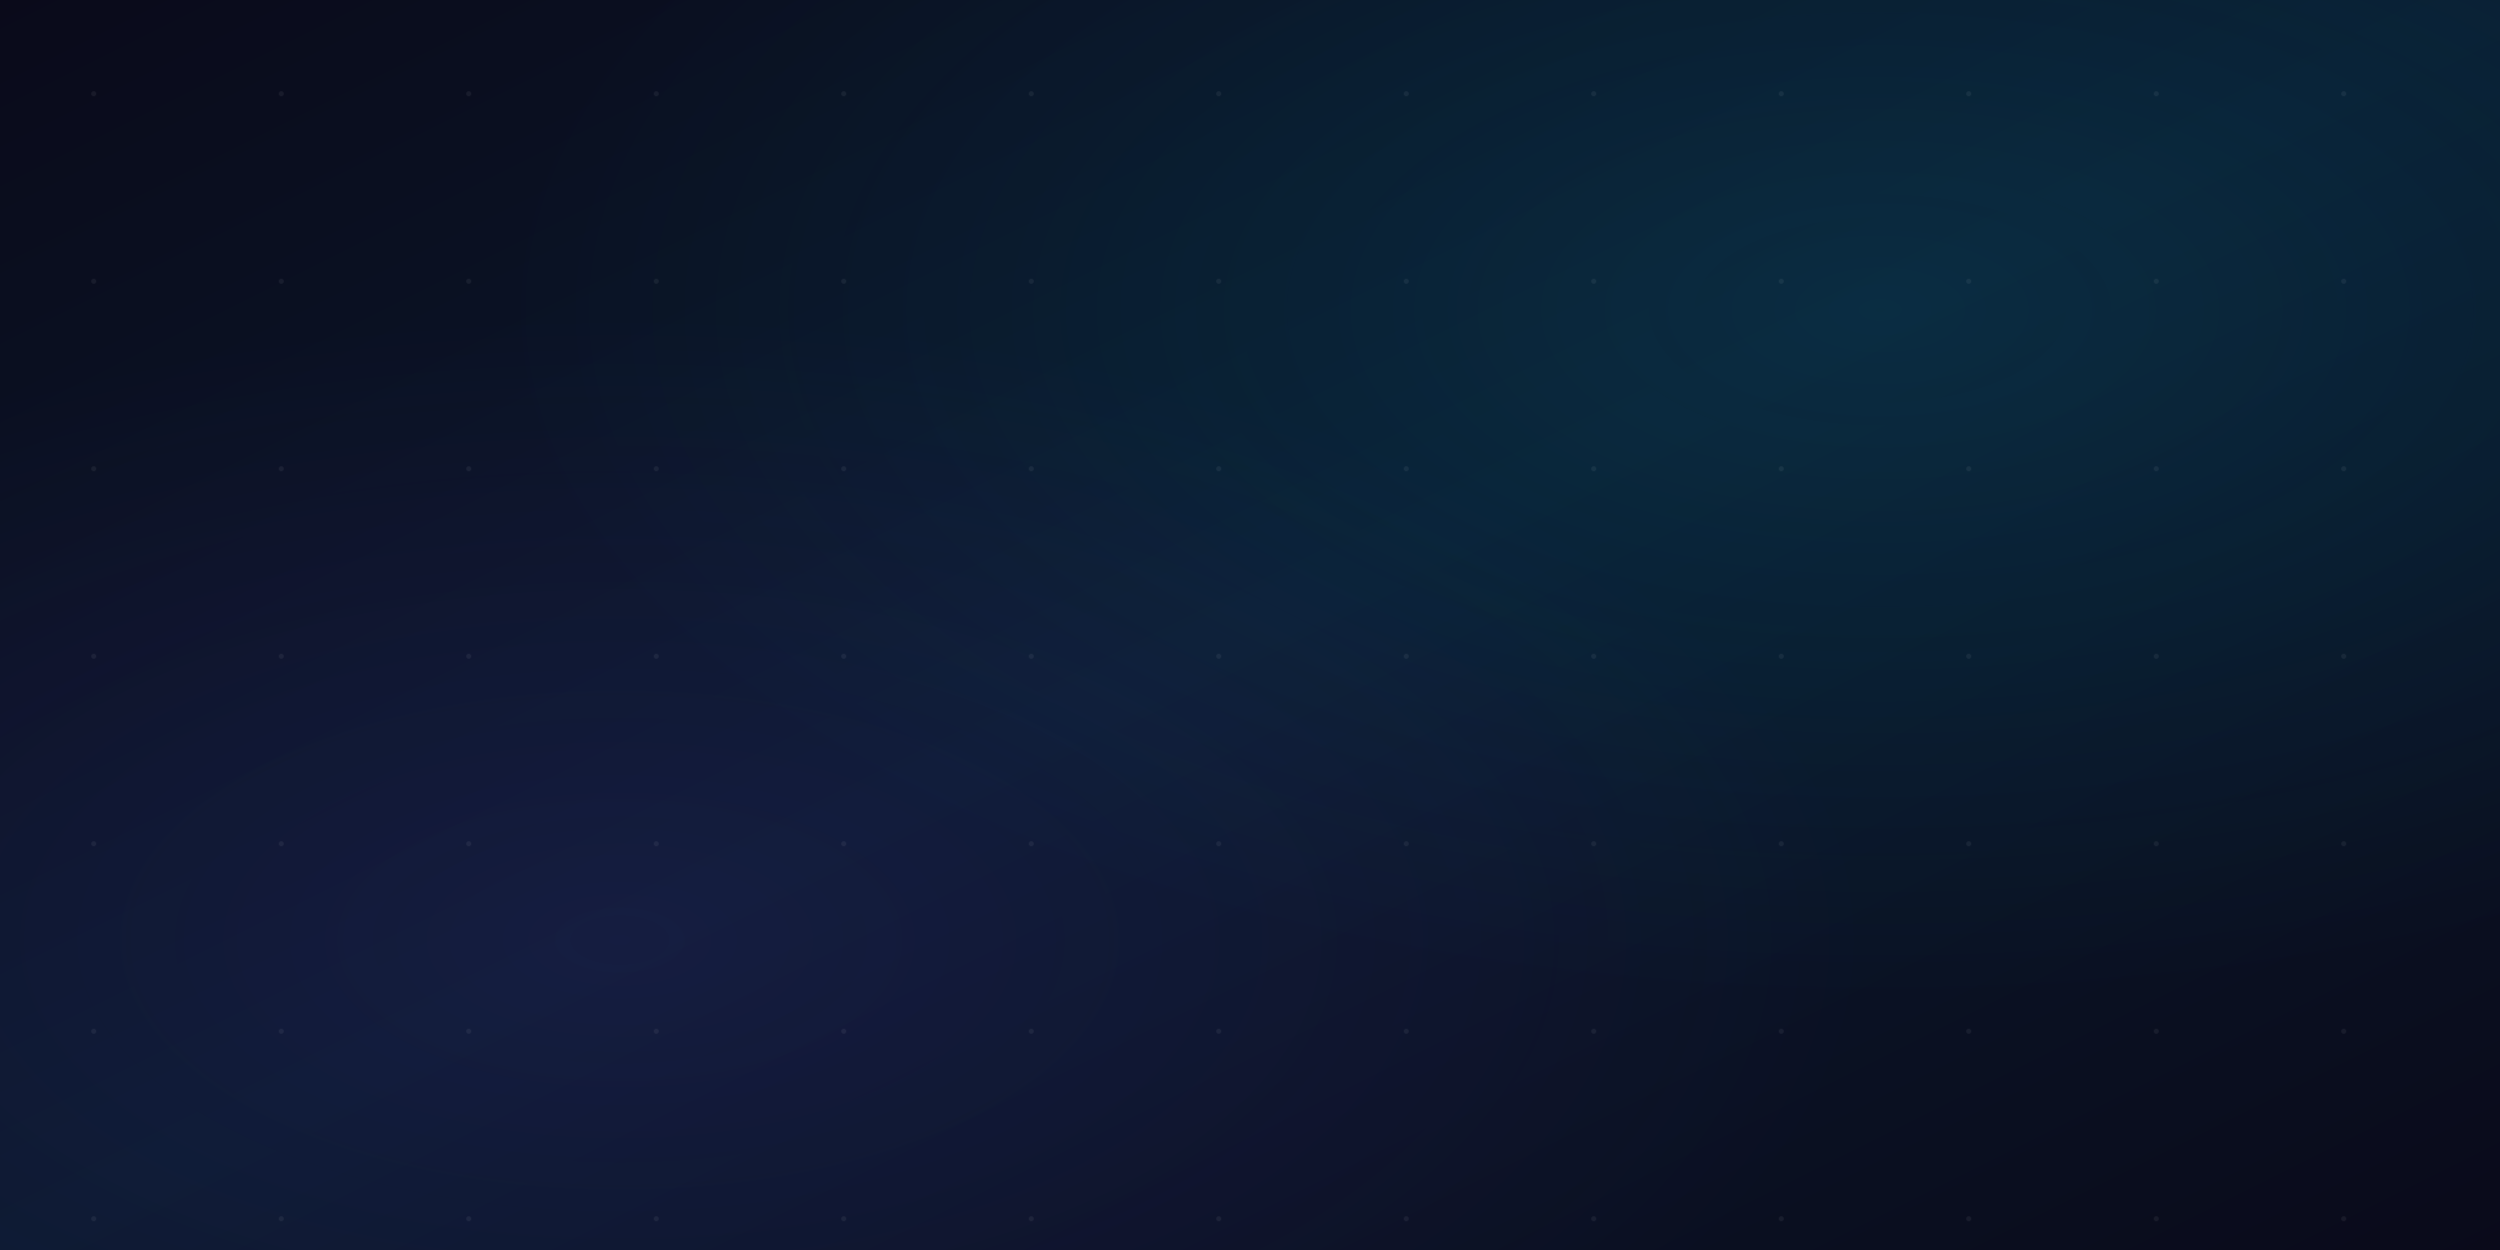
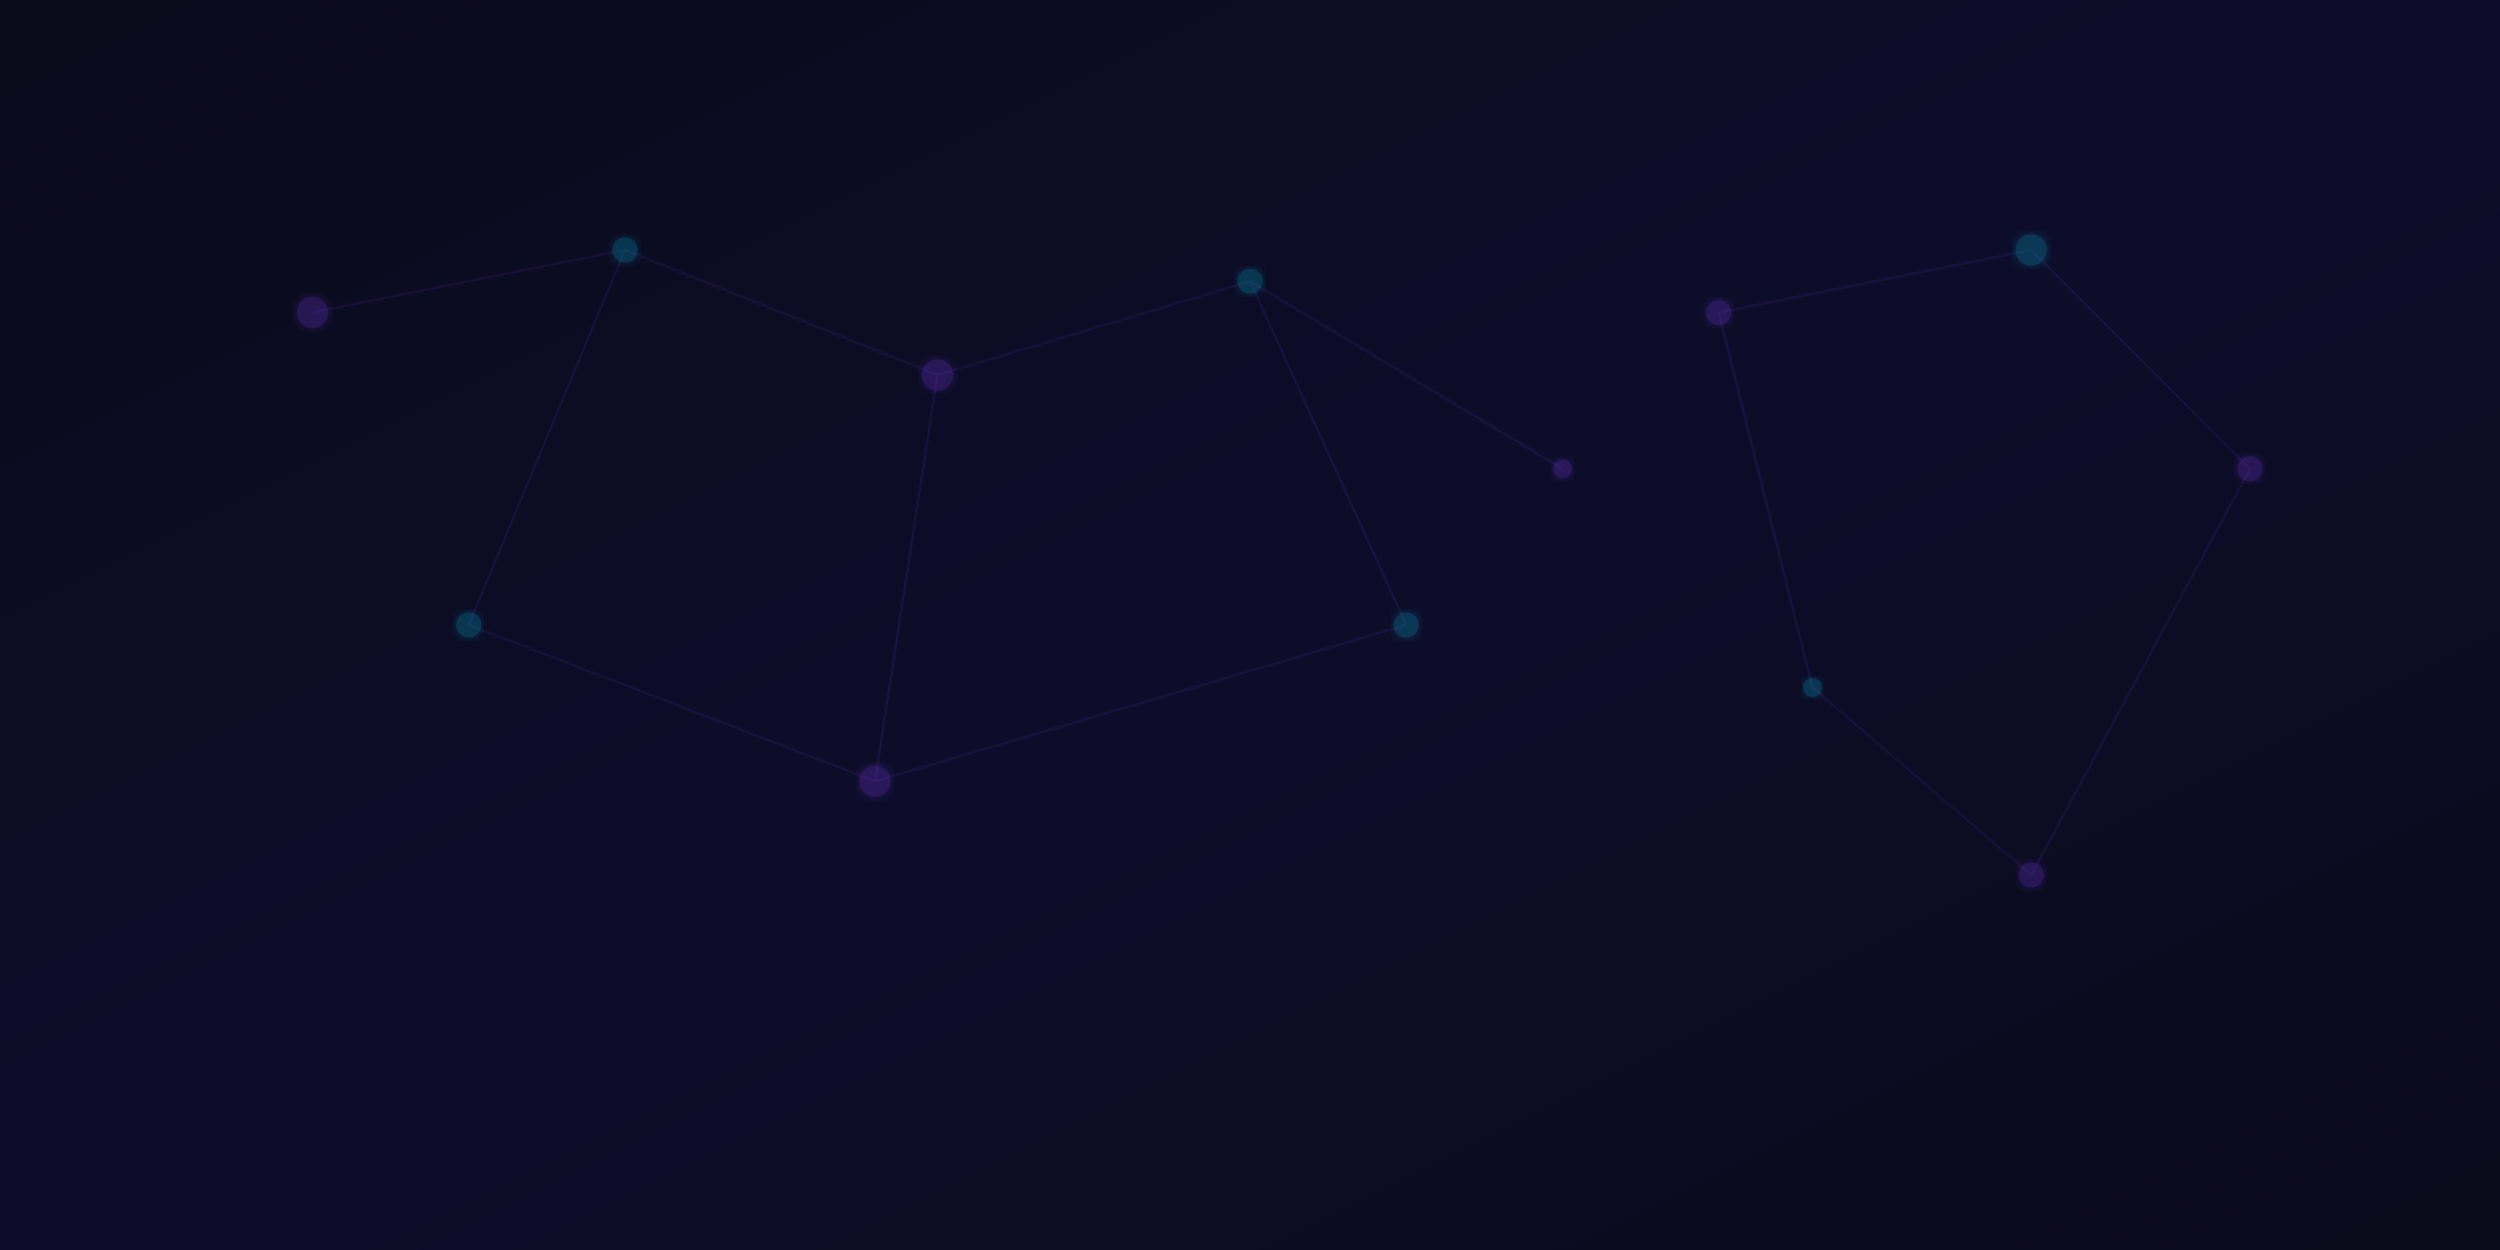
<svg xmlns="http://www.w3.org/2000/svg" width="800" height="400" viewBox="0 0 800 400">
  <defs>
-     <linearGradient id="bg2" x1="0%" y1="0%" x2="100%" y2="100%">
+     <linearGradient id="sbg" x1="0%" y1="0%" x2="100%" y2="100%">
      <stop offset="0%" style="stop-color:#0a0a1a;stop-opacity:1" />
-       <stop offset="50%" style="stop-color:#0a1a2e;stop-opacity:1" />
+       <stop offset="50%" style="stop-color:#0d0d2b;stop-opacity:1" />
      <stop offset="100%" style="stop-color:#0a0a1a;stop-opacity:1" />
    </linearGradient>
-     <radialGradient id="g3" cx="75%" cy="25%" r="55%">
-       <stop offset="0%" style="stop-color:#06b6d4;stop-opacity:0.12" />
-       <stop offset="100%" style="stop-color:#06b6d4;stop-opacity:0" />
-     </radialGradient>
-     <radialGradient id="g4" cx="25%" cy="75%" r="50%">
-       <stop offset="0%" style="stop-color:#7c3aed;stop-opacity:0.1" />
-       <stop offset="100%" style="stop-color:#7c3aed;stop-opacity:0" />
-     </radialGradient>
-     <pattern id="grid" width="60" height="60" patternUnits="userSpaceOnUse">
-       <circle cx="30" cy="30" r="0.8" fill="white" opacity="0.06" />
-     </pattern>
+     <filter id="glow2">
+       <feGaussianBlur stdDeviation="1.5" result="blur" />
+       <feMerge>
+         <feMergeNode in="blur" />
+         <feMergeNode in="SourceGraphic" />
+       </feMerge>
+     </filter>
  </defs>
-   <rect width="800" height="400" fill="url(#bg2)" />
-   <rect width="800" height="400" fill="url(#g3)" />
-   <rect width="800" height="400" fill="url(#g4)" />
-   <rect width="800" height="400" fill="url(#grid)" />
+   <rect width="800" height="400" fill="url(#sbg)" />
+   <g opacity="0.1" fill="none" stroke="#7c3aed" stroke-width="0.8">
+     <line x1="100" y1="100" x2="200" y2="80" />
+     <line x1="200" y1="80" x2="300" y2="120" />
+     <line x1="300" y1="120" x2="400" y2="90" />
+     <line x1="400" y1="90" x2="500" y2="150" />
+     <line x1="200" y1="80" x2="150" y2="200" />
+     <line x1="300" y1="120" x2="280" y2="250" />
+     <line x1="400" y1="90" x2="450" y2="200" />
+     <line x1="150" y1="200" x2="280" y2="250" />
+     <line x1="280" y1="250" x2="450" y2="200" />
+     <line x1="550" y1="100" x2="650" y2="80" />
+     <line x1="650" y1="80" x2="720" y2="150" />
+     <line x1="550" y1="100" x2="580" y2="220" />
+     <line x1="580" y1="220" x2="650" y2="280" />
+     <line x1="650" y1="280" x2="720" y2="150" />
+   </g>
+   <g opacity="0.25">
+     <circle cx="100" cy="100" r="5" fill="#7c3aed" filter="url(#glow2)" />
+     <circle cx="200" cy="80" r="4" fill="#06b6d4" filter="url(#glow2)" />
+     <circle cx="300" cy="120" r="5" fill="#7c3aed" filter="url(#glow2)" />
+     <circle cx="400" cy="90" r="4" fill="#06b6d4" filter="url(#glow2)" />
+     <circle cx="500" cy="150" r="3" fill="#7c3aed" filter="url(#glow2)" />
+     <circle cx="150" cy="200" r="4" fill="#06b6d4" filter="url(#glow2)" />
+     <circle cx="280" cy="250" r="5" fill="#7c3aed" filter="url(#glow2)" />
+     <circle cx="450" cy="200" r="4" fill="#06b6d4" filter="url(#glow2)" />
+     <circle cx="550" cy="100" r="4" fill="#7c3aed" filter="url(#glow2)" />
+     <circle cx="650" cy="80" r="5" fill="#06b6d4" filter="url(#glow2)" />
+     <circle cx="720" cy="150" r="4" fill="#7c3aed" filter="url(#glow2)" />
+     <circle cx="580" cy="220" r="3" fill="#06b6d4" filter="url(#glow2)" />
+     <circle cx="650" cy="280" r="4" fill="#7c3aed" filter="url(#glow2)" />
+   </g>
</svg>
